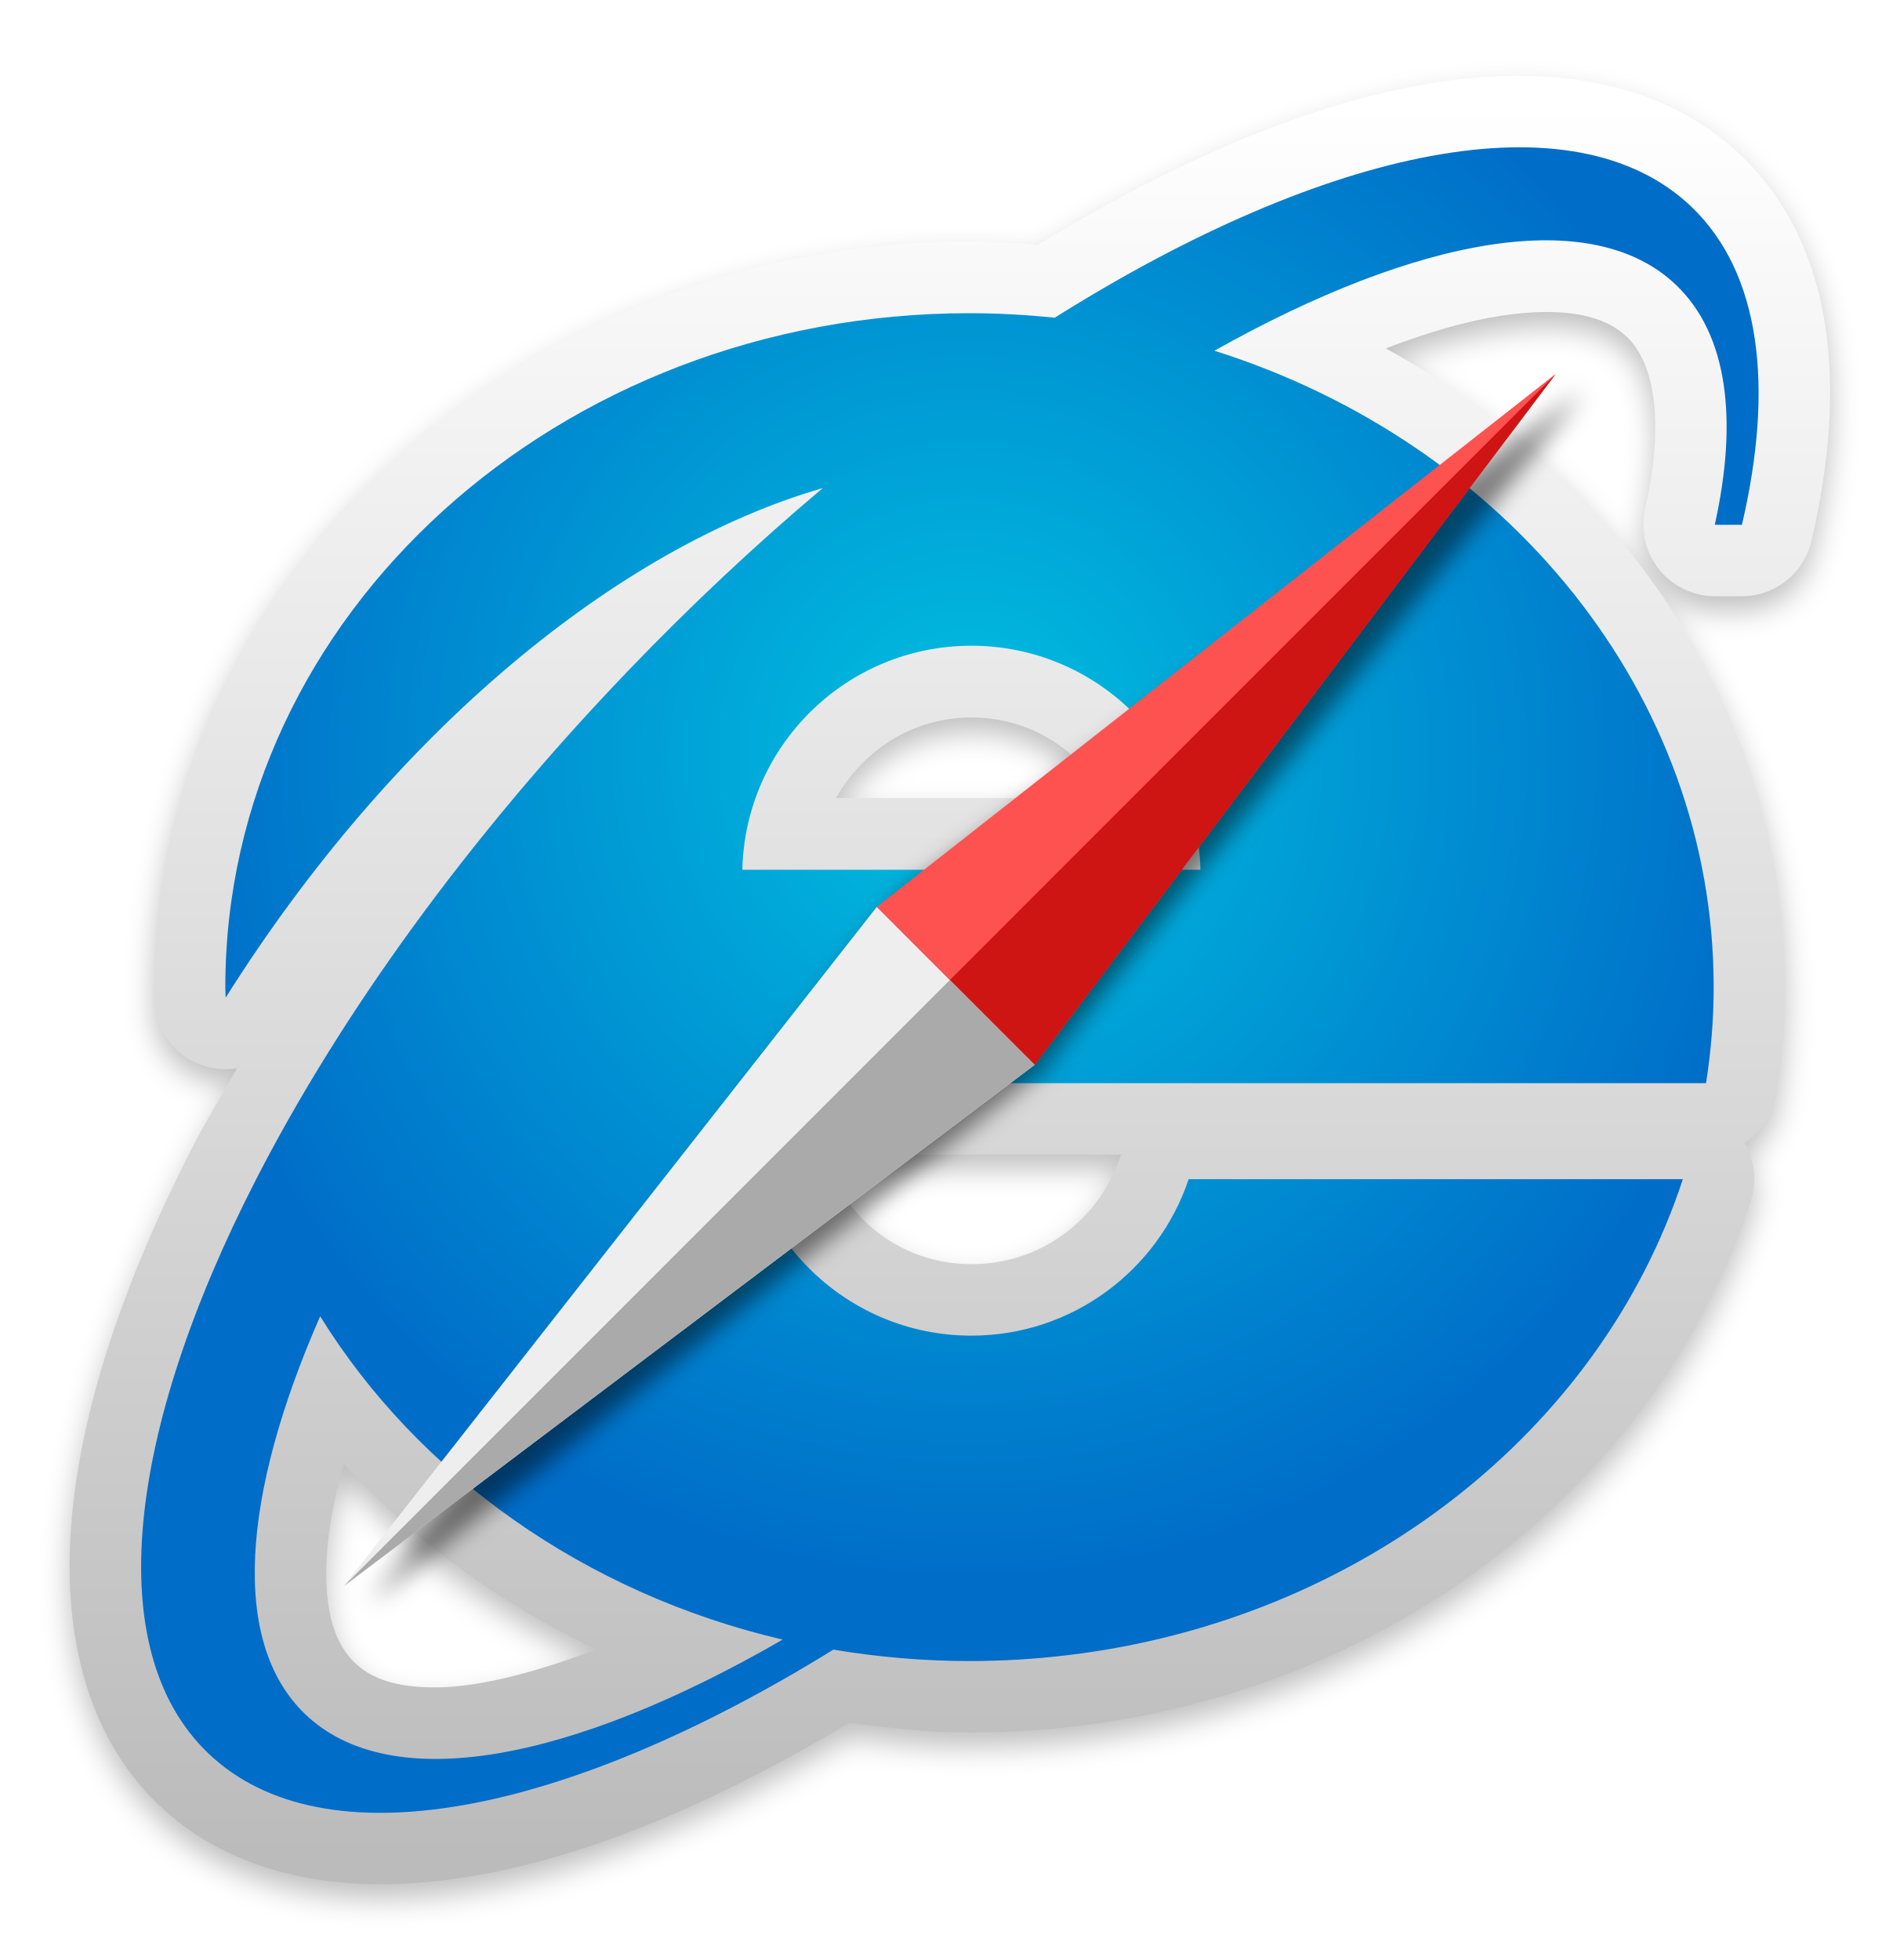
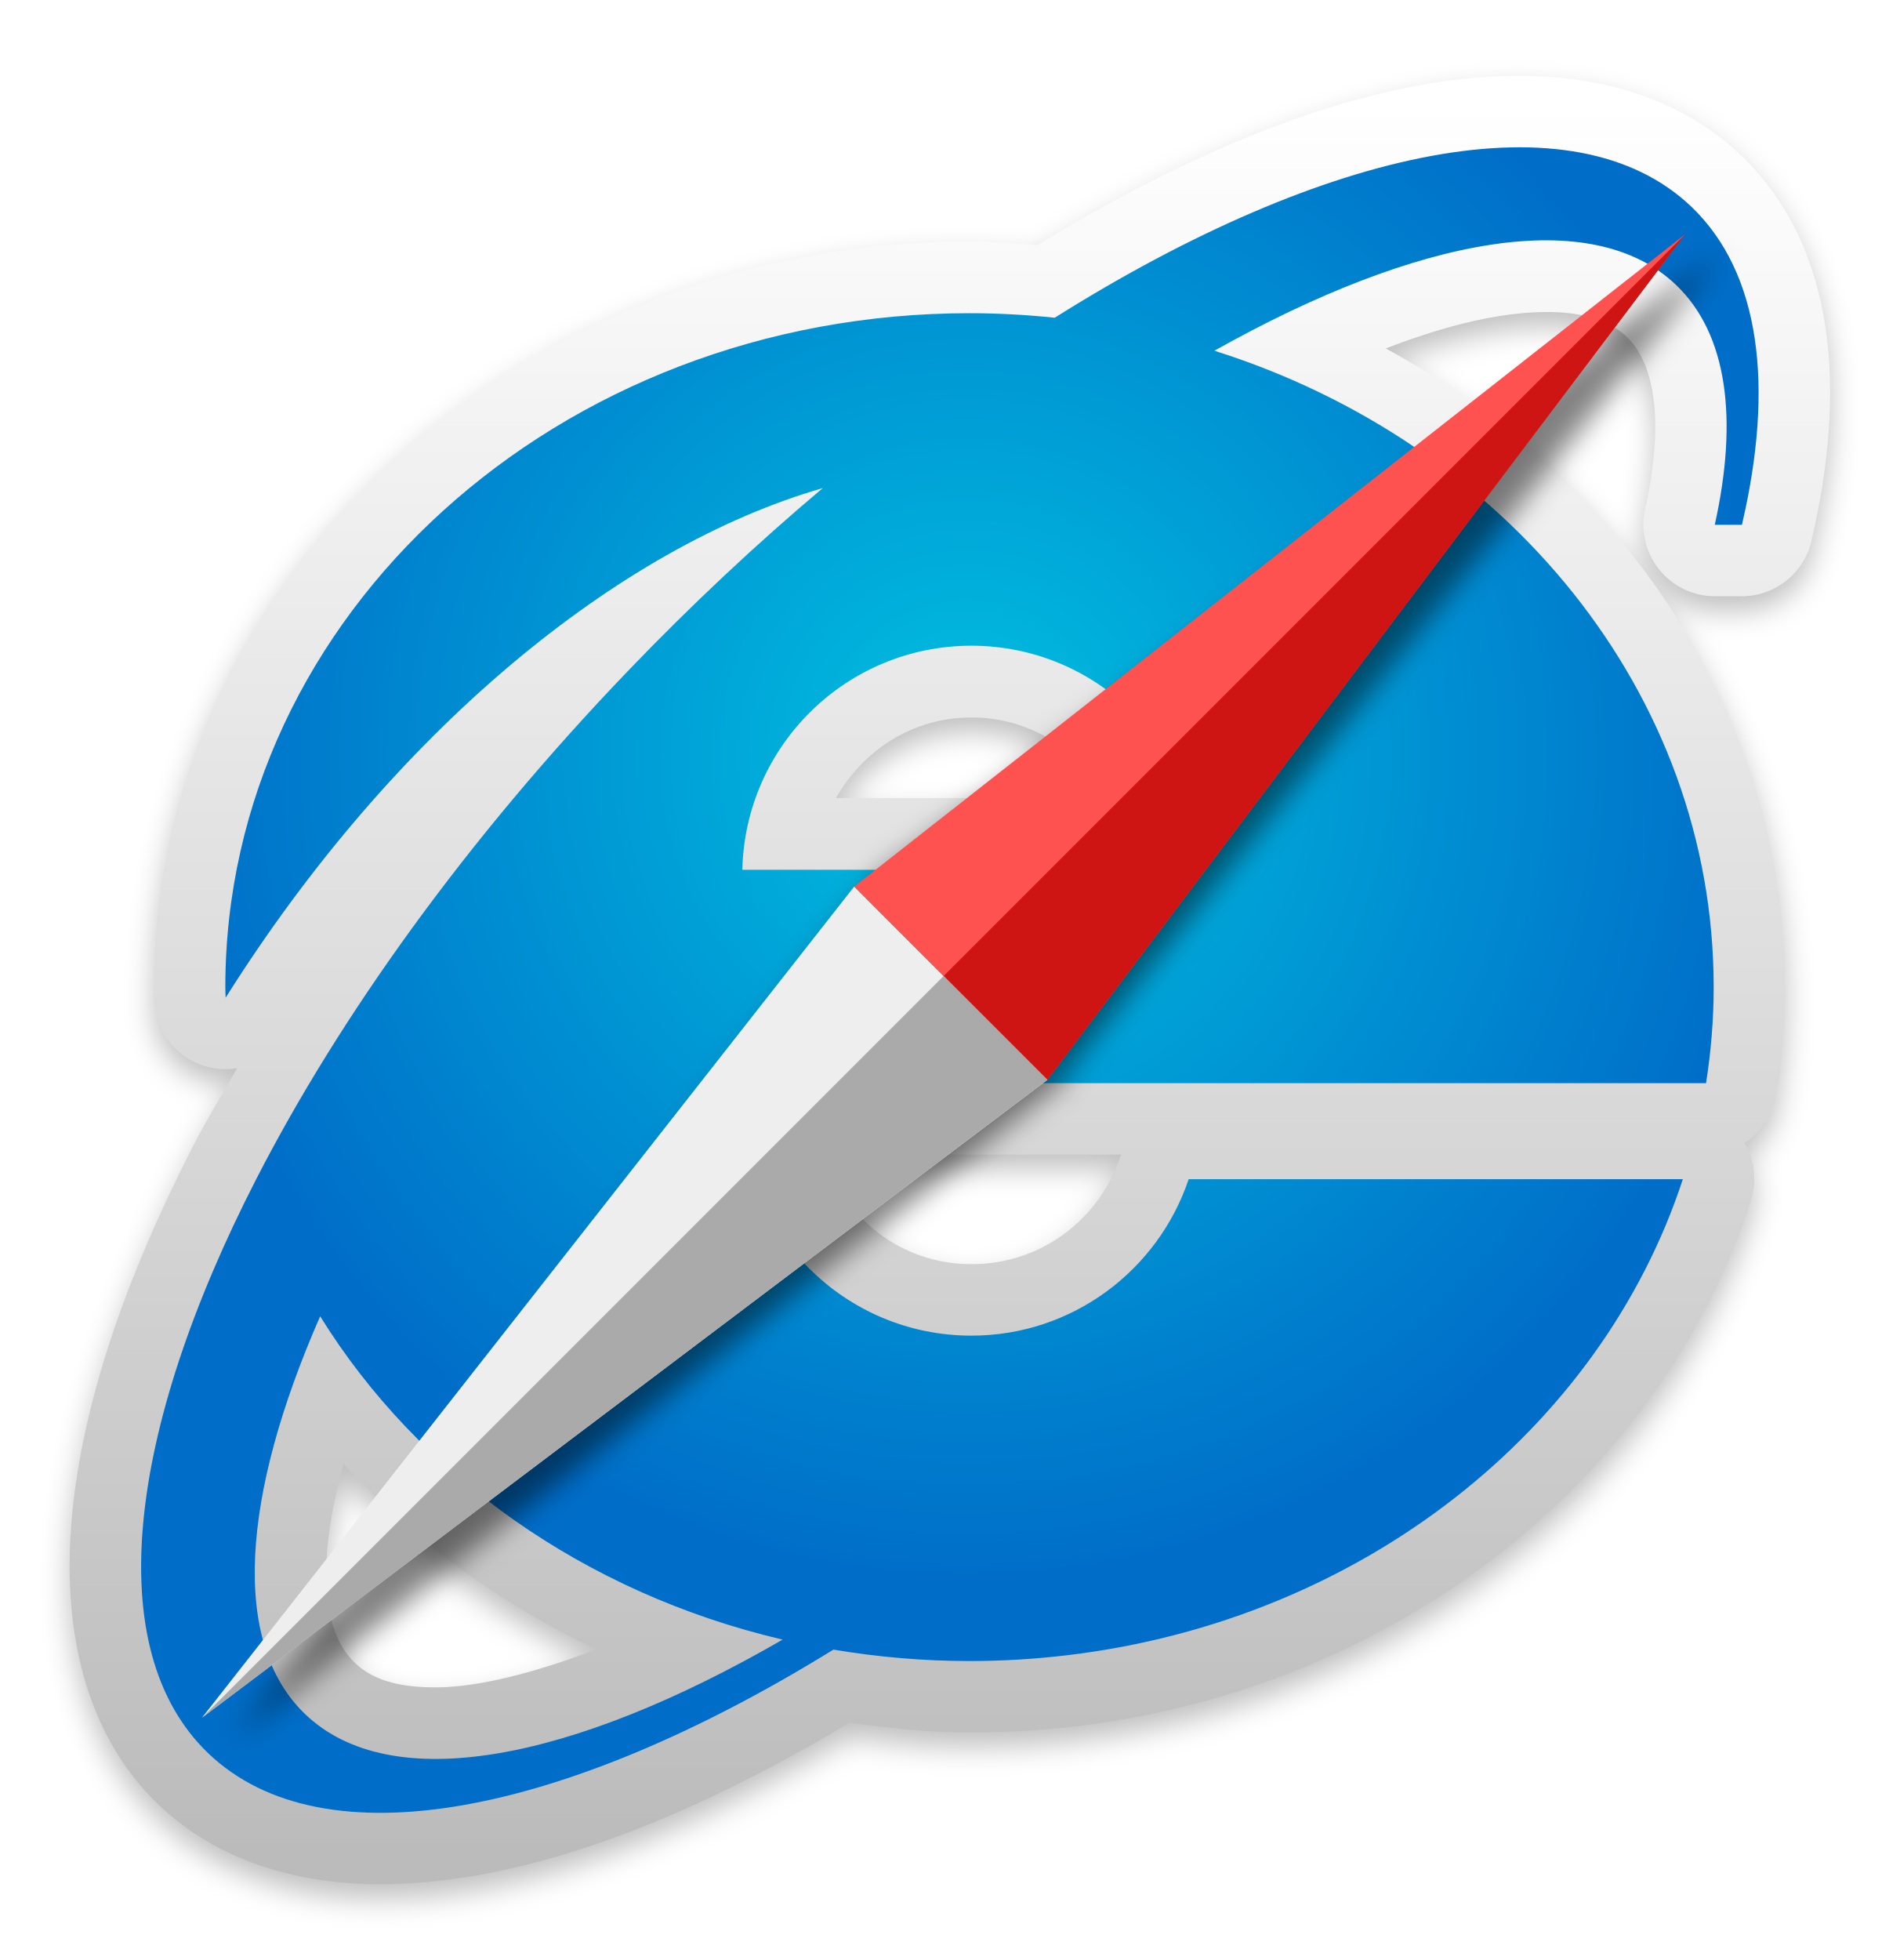
<svg xmlns="http://www.w3.org/2000/svg" xmlns:xlink="http://www.w3.org/1999/xlink" version="1.1" width="165.899" height="171.145" id="svg2816" xml:space="preserve">
  <defs id="defs2820">
    <linearGradient id="linearGradient3766">
      <stop style="stop-color:#00c0e0;stop-opacity:1;" offset="0" id="stop3768" />
      <stop style="stop-color:#006dc8;stop-opacity:1;" offset="1" id="stop3770" />
    </linearGradient>
    <linearGradient id="linearGradient3754">
      <stop style="stop-color:#ffffff;stop-opacity:1;" offset="0" id="stop3756" />
      <stop style="stop-color:#bbbbbb;stop-opacity:1;" offset="1" id="stop3758" />
    </linearGradient>
    <linearGradient xlink:href="#linearGradient3754" id="linearGradient3764" x1="176.302" y1="456.371" x2="176.302" y2="333.944" gradientUnits="userSpaceOnUse" />
    <radialGradient xlink:href="#linearGradient3766" id="radialGradient3772" cx="175.799" cy="410.395" fx="175.799" fy="410.395" r="56.506" gradientTransform="matrix(1,0,0,1.029496,0,-11.65569)" gradientUnits="userSpaceOnUse" />
    <filter id="filter3858" color-interpolation-filters="sRGB">
      <feFlood flood-opacity="0.25" flood-color="rgb(0,0,0)" result="flood" id="feFlood3860" />
      <feComposite in="flood" in2="SourceGraphic" operator="in" result="composite1" id="feComposite3862" />
      <feGaussianBlur stdDeviation="1" result="blur" id="feGaussianBlur3864" />
      <feOffset dx="0" dy="-1" result="offset" id="feOffset3866" />
      <feComposite in="SourceGraphic" in2="offset" operator="over" result="composite2" id="feComposite3868" />
    </filter>
    <filter style="color-interpolation-filters:sRGB;" id="filter3943">
      <feFlood flood-opacity="0.5" flood-color="rgb(0,0,0)" result="flood" id="feFlood3945" />
      <feComposite in="flood" in2="SourceGraphic" operator="in" result="composite1" id="feComposite3947" />
      <feGaussianBlur in="composite" stdDeviation="1" result="blur" id="feGaussianBlur3949" />
      <feOffset dx="0" dy="2" result="offset" id="feOffset3951" />
    </filter>
  </defs>
  <g id="layer3" style="display:inline">
    <g transform="matrix(1.25,0,0,-1.25,-135.2649,579.526)" id="g2826">
      <g id="g2914">
        <path xlink:href="#path2830" style="fill:url(#linearGradient3764);fill-opacity:1;fill-rule:nonzero;stroke:none;filter:url(#filter3858)" id="path2984" d="m 135.25,332 c -6.041,-0.091 -11.794,1.556 -15.969,5.562 -5.189,4.98 -6.778,12.402 -6.031,20.25 0.747,7.848 3.726,16.538 8.438,25.719 0.923,1.798 2.036,3.64 3.094,5.469 a 5,5 0 0 0 -5.812,4.844 c -0.008,0.376 0,0.633 0,0.812 0,28.981 25.804,52.094 56.969,52.094 1.614,0 3.178,-0.129 4.75,-0.25 9.378,5.722 18.411,9.647 26.625,11.156 8.637,1.587 16.92,0.509 22.562,-4.906 6.624,-6.358 7.379,-16.335 4.906,-26.906 a 5,5 0 0 0 -4.875,-3.875 l -1.875,0 a 5,5 0 0 0 -4.875,6.094 c 1.452,6.538 0.494,10.328 -1.281,12.031 -1.449,1.391 -4.12,2.176 -8.781,1.469 -2.346,-0.356 -5.07,-1.13 -8.062,-2.281 16.557,-9.049 27.906,-25.524 27.906,-44.625 0,-2.55 -0.211,-5.038 -0.594,-7.469 a 5,5 0 0 0 -2.25,-3.406 5,5 0 0 0 0.438,-4.094 c -6.412,-19.557 -24.835,-33.991 -47.125,-36.656 -2.447,-0.293 -4.943,-0.438 -7.469,-0.438 -2.86,0 -5.621,0.315 -8.375,0.688 C 155.945,336.322 144.901,332.145 135.25,332 z m 3.531,13.75 c 2.846,0.027 6.726,0.985 11.094,2.656 -6.791,3.204 -12.781,7.618 -17.656,12.969 -0.676,-2.493 -1.094,-4.742 -1.188,-6.656 -0.189,-3.863 0.683,-6.016 1.969,-7.25 1.112,-1.067 2.789,-1.747 5.781,-1.719 z m 37.312,29.562 c 4.903,0 8.94,3.159 10.406,7.531 a 5,5 0 0 0 0.062,0.125 l -20.812,0 c 1.427,-4.435 5.402,-7.656 10.344,-7.656 z m -9.469,32.562 18.906,0 c -1.878,3.317 -5.29,5.625 -9.438,5.625 -4.147,0 -7.582,-2.308 -9.469,-5.625 z" />
        <path d="m 226.41,449.16 c -8.199,7.869 -25.476,4.222 -44.505,-7.734 -1.955,0.201 -3.939,0.316 -5.953,0.316 -28.716,0 -51.996,-21.078 -51.996,-47.078 0,-0.247 0.016,-0.49 0.021,-0.737 11.716,18.6 27.433,31.481 41.722,35.598 -4.587,-3.86 -9.158,-8.132 -13.615,-12.777 -11.268,-11.74 -20.12,-24.098 -25.973,-35.502 -9.015,-17.566 -10.891,-32.861 -3.357,-40.092 8.081,-7.756 24.984,-4.32 43.689,7.233 3.085,-0.516 6.259,-0.799 9.509,-0.799 2.329,0 4.62,0.143 6.867,0.412 20.497,2.451 37.224,15.711 42.974,33.25 l -34.528,0 c -2.13,-6.35 -8.116,-10.931 -15.183,-10.931 -8.849,0 -16.023,7.174 -16.023,16.024 l 0,1.614 67.354,0 c 0.345,2.191 0.534,4.43 0.534,6.707 0,20.572 -14.578,38.05 -34.886,44.457 14.255,8.002 26.411,10.205 32.271,4.582 3.58,-3.436 4.334,-9.344 2.691,-16.744 l 1.897,0 c 2.264,9.68 1.298,17.586 -3.51,22.201 z M 162.895,349.086 c -14.727,-8.51 -27.354,-10.971 -33.364,-5.204 -5.225,5.014 -4.433,15.291 1.051,27.79 6.843,-11.045 18.453,-19.341 32.313,-22.586 z m -2.817,53.777 c 0.2,8.675 7.281,15.651 16.004,15.651 8.724,0 15.805,-6.976 16.004,-15.651 l -32.008,0" id="path2830" style="fill:url(#radialGradient3772);fill-opacity:1;fill-rule:nonzero;stroke:none" />
      </g>
    </g>
  </g>
  <g id="layer2">
-     <path transform="matrix(-0.9999554,-0.00944454,0.00944454,-0.9999554,167.0379,174.8885)" style="fill:#eeeeee;fill-opacity:1;filter:url(#filter3943)" d="M 30.035,138.486 76.572,79.195 90.361,92.984 z" id="path3983" />
-     <path id="path3981" d="M 30.035,138.486 76.572,79.195 90.361,92.984 z" style="fill:#eeeeee;fill-opacity:1;filter:url(#filter3943)" transform="matrix(0.9997067,-0.02421686,0.02421686,0.9997067,-1.047067,0.23301)" />
-     <path style="fill:#fe5250;fill-opacity:1" d="m 135.863,32.658 -59.291,46.537 13.789,13.789 z" id="path15" />
-     <path style="fill:#eeeeee;fill-opacity:1;" d="M 30.035,138.486 76.572,79.195 90.361,92.984 z" id="path17" />
-     <path style="fill:#aaaaaa;stroke:none;stroke-width:1px;stroke-linecap:butt;stroke-linejoin:miter;stroke-opacity:1;fill-opacity:1" d="M 82.969 85.562 L 30.031 138.5 L 90.375 92.969 L 82.969 85.562 z " id="path3801" />
-     <path style="fill:#cf1414;fill-opacity:1" d="M 135.875 32.656 L 82.969 85.562 L 90.375 92.969 L 135.875 32.656 z " id="path3803" />
+     <path transform="matrix(-1.223755,-0.01155832,0.01155832,-1.223755,185.3093,194.5329)" style="fill:#eeeeee;fill-opacity:1;filter:url(#filter3943)" d="M 30.035,138.486 76.572,79.195 90.361,92.984 z" id="path3983" />
+     <path id="path3981" d="M 30.035,138.486 76.572,79.195 90.361,92.984 z" style="fill:#eeeeee;fill-opacity:1;filter:url(#filter3943)" transform="matrix(1.223451,-0.02963683,0.02963683,1.223451,-20.39471,-19.21215)" />
+     <path style="fill:#fe5250;fill-opacity:1" d="M 147.157,20.47 74.596,77.422 91.471,94.297 z" id="path15" />
+     <path style="fill:#eeeeee;fill-opacity:1" d="M 17.644,149.984 74.596,77.422 91.471,94.297 z" id="path17" />
+     <path style="fill:#aaaaaa;fill-opacity:1;stroke:none" d="m 82.425,85.215 -64.785,64.785 73.849,-55.722 -9.064,-9.064 z" id="path3801" />
+     <path style="fill:#cf1414;fill-opacity:1" d="m 147.172,20.468 -64.747,64.747 9.064,9.064 55.683,-73.811 z" id="path3803" />
  </g>
</svg>
